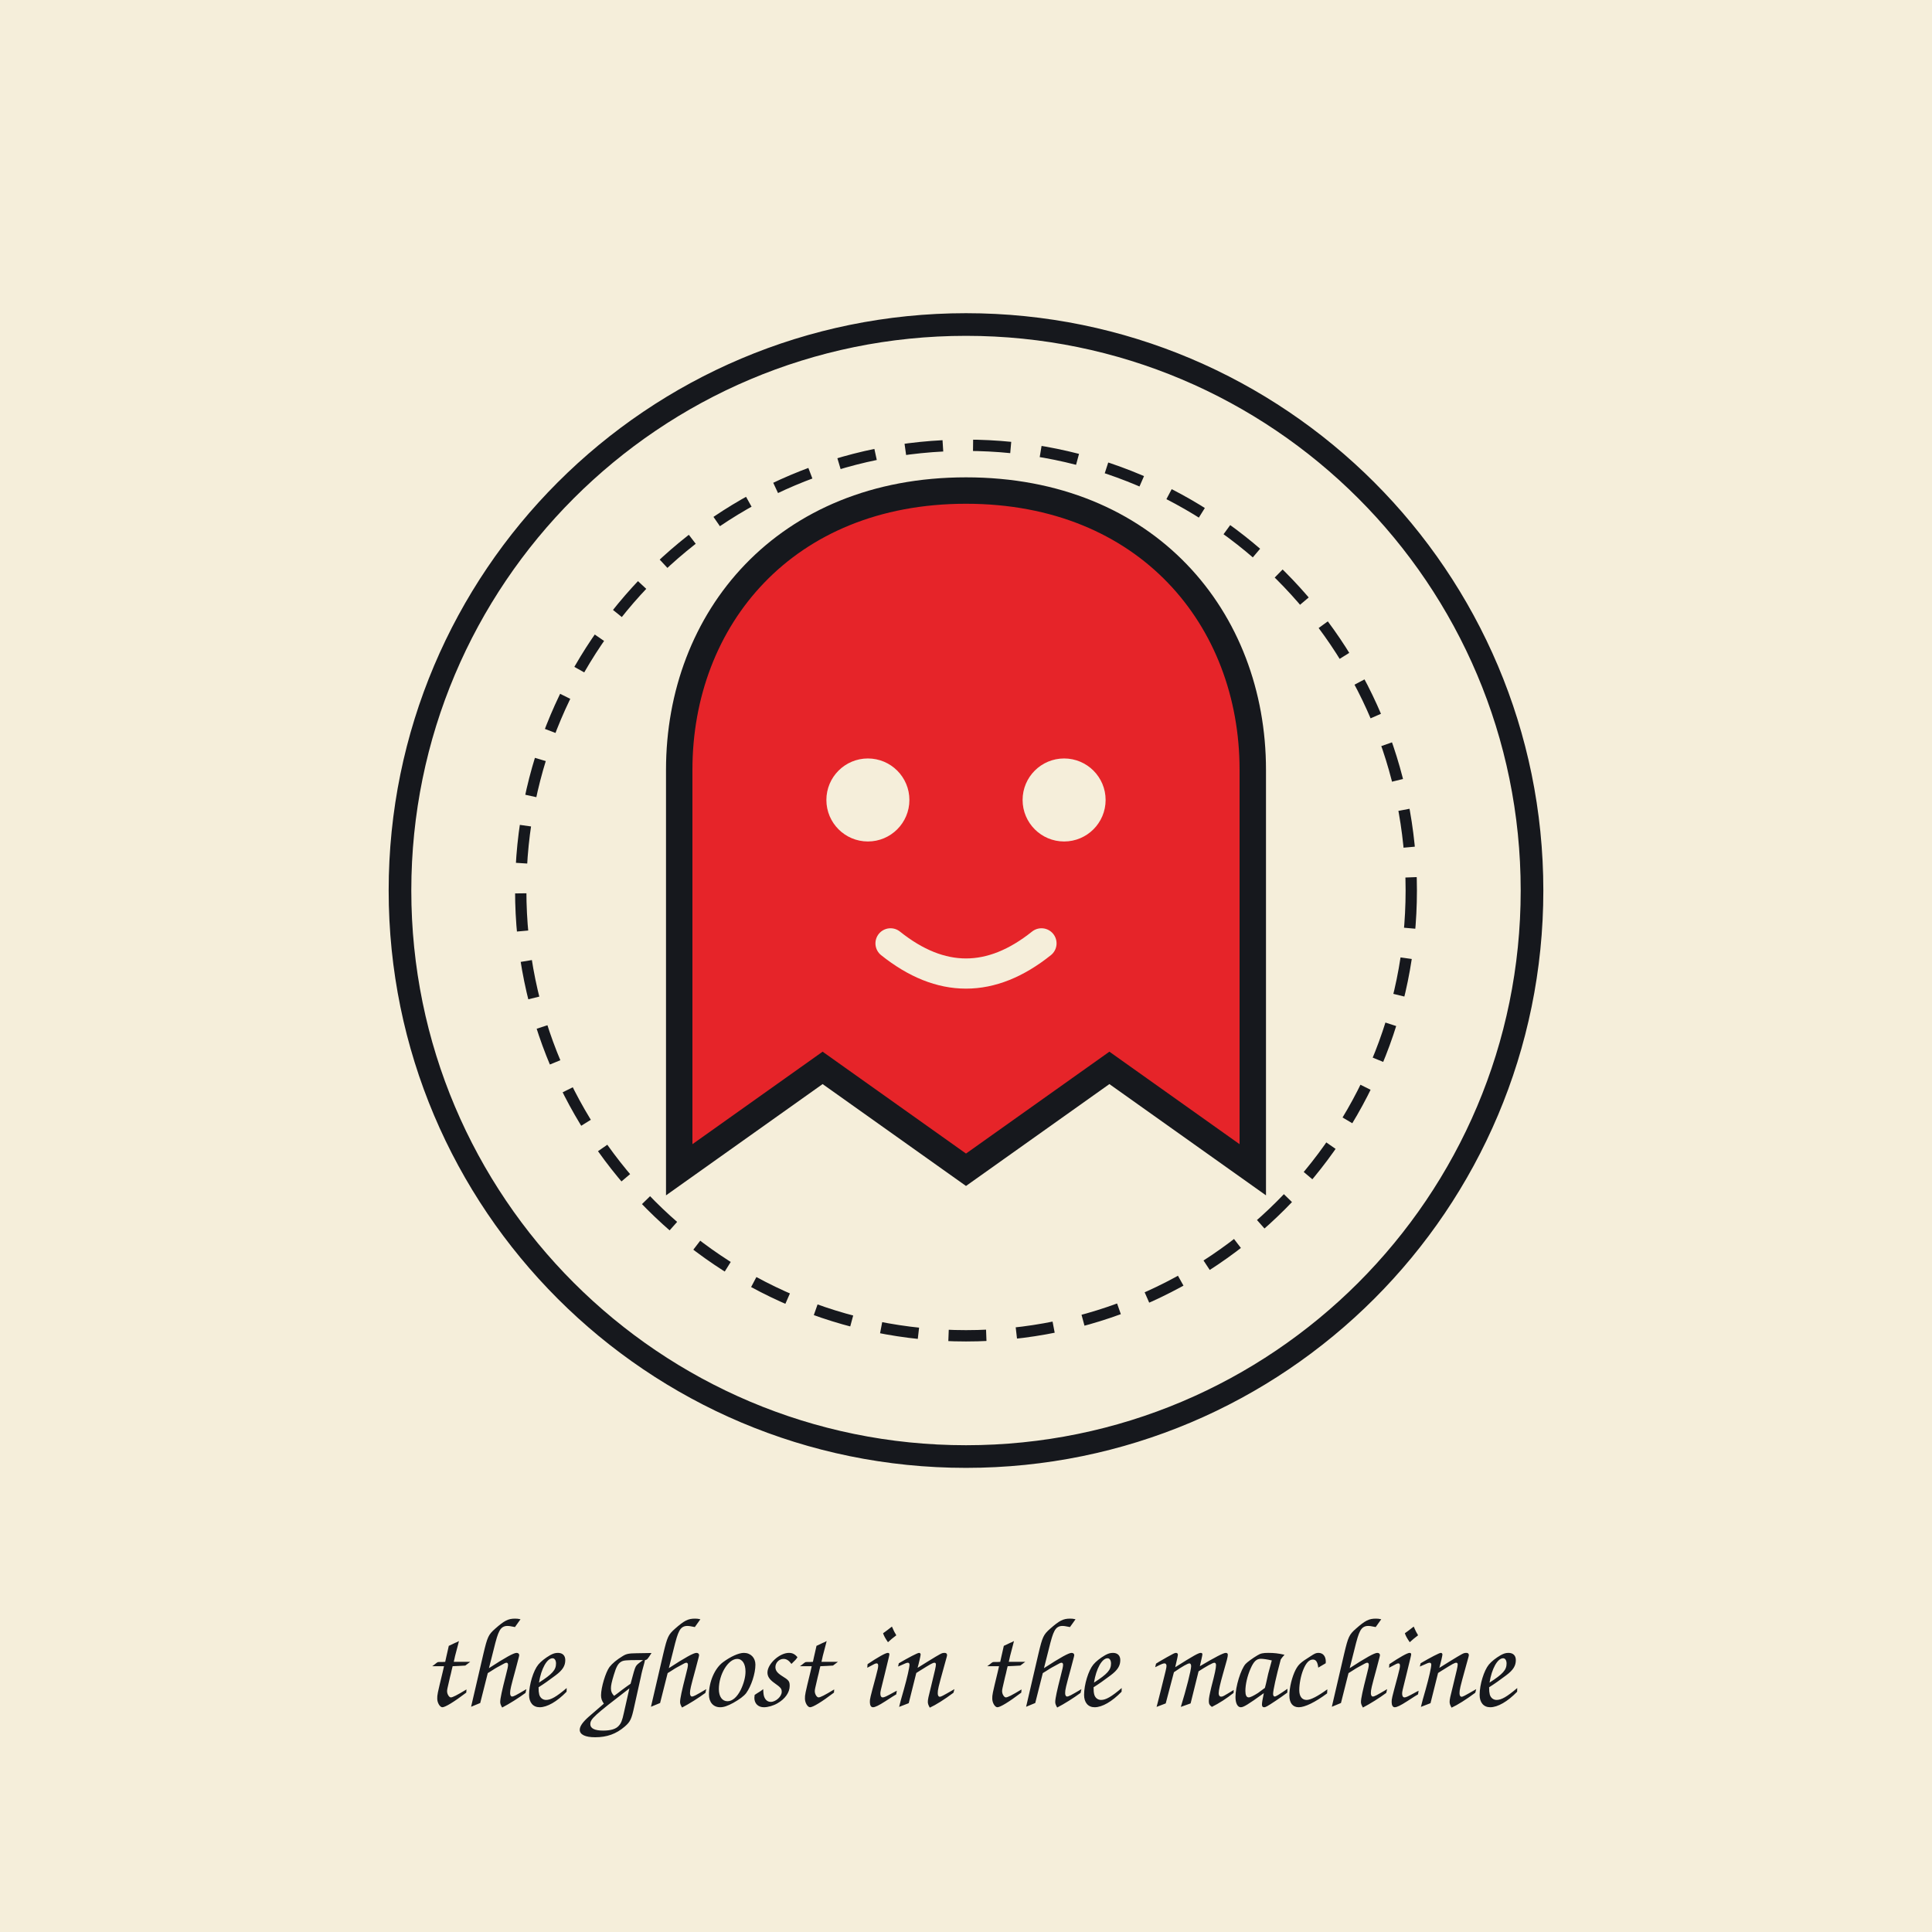
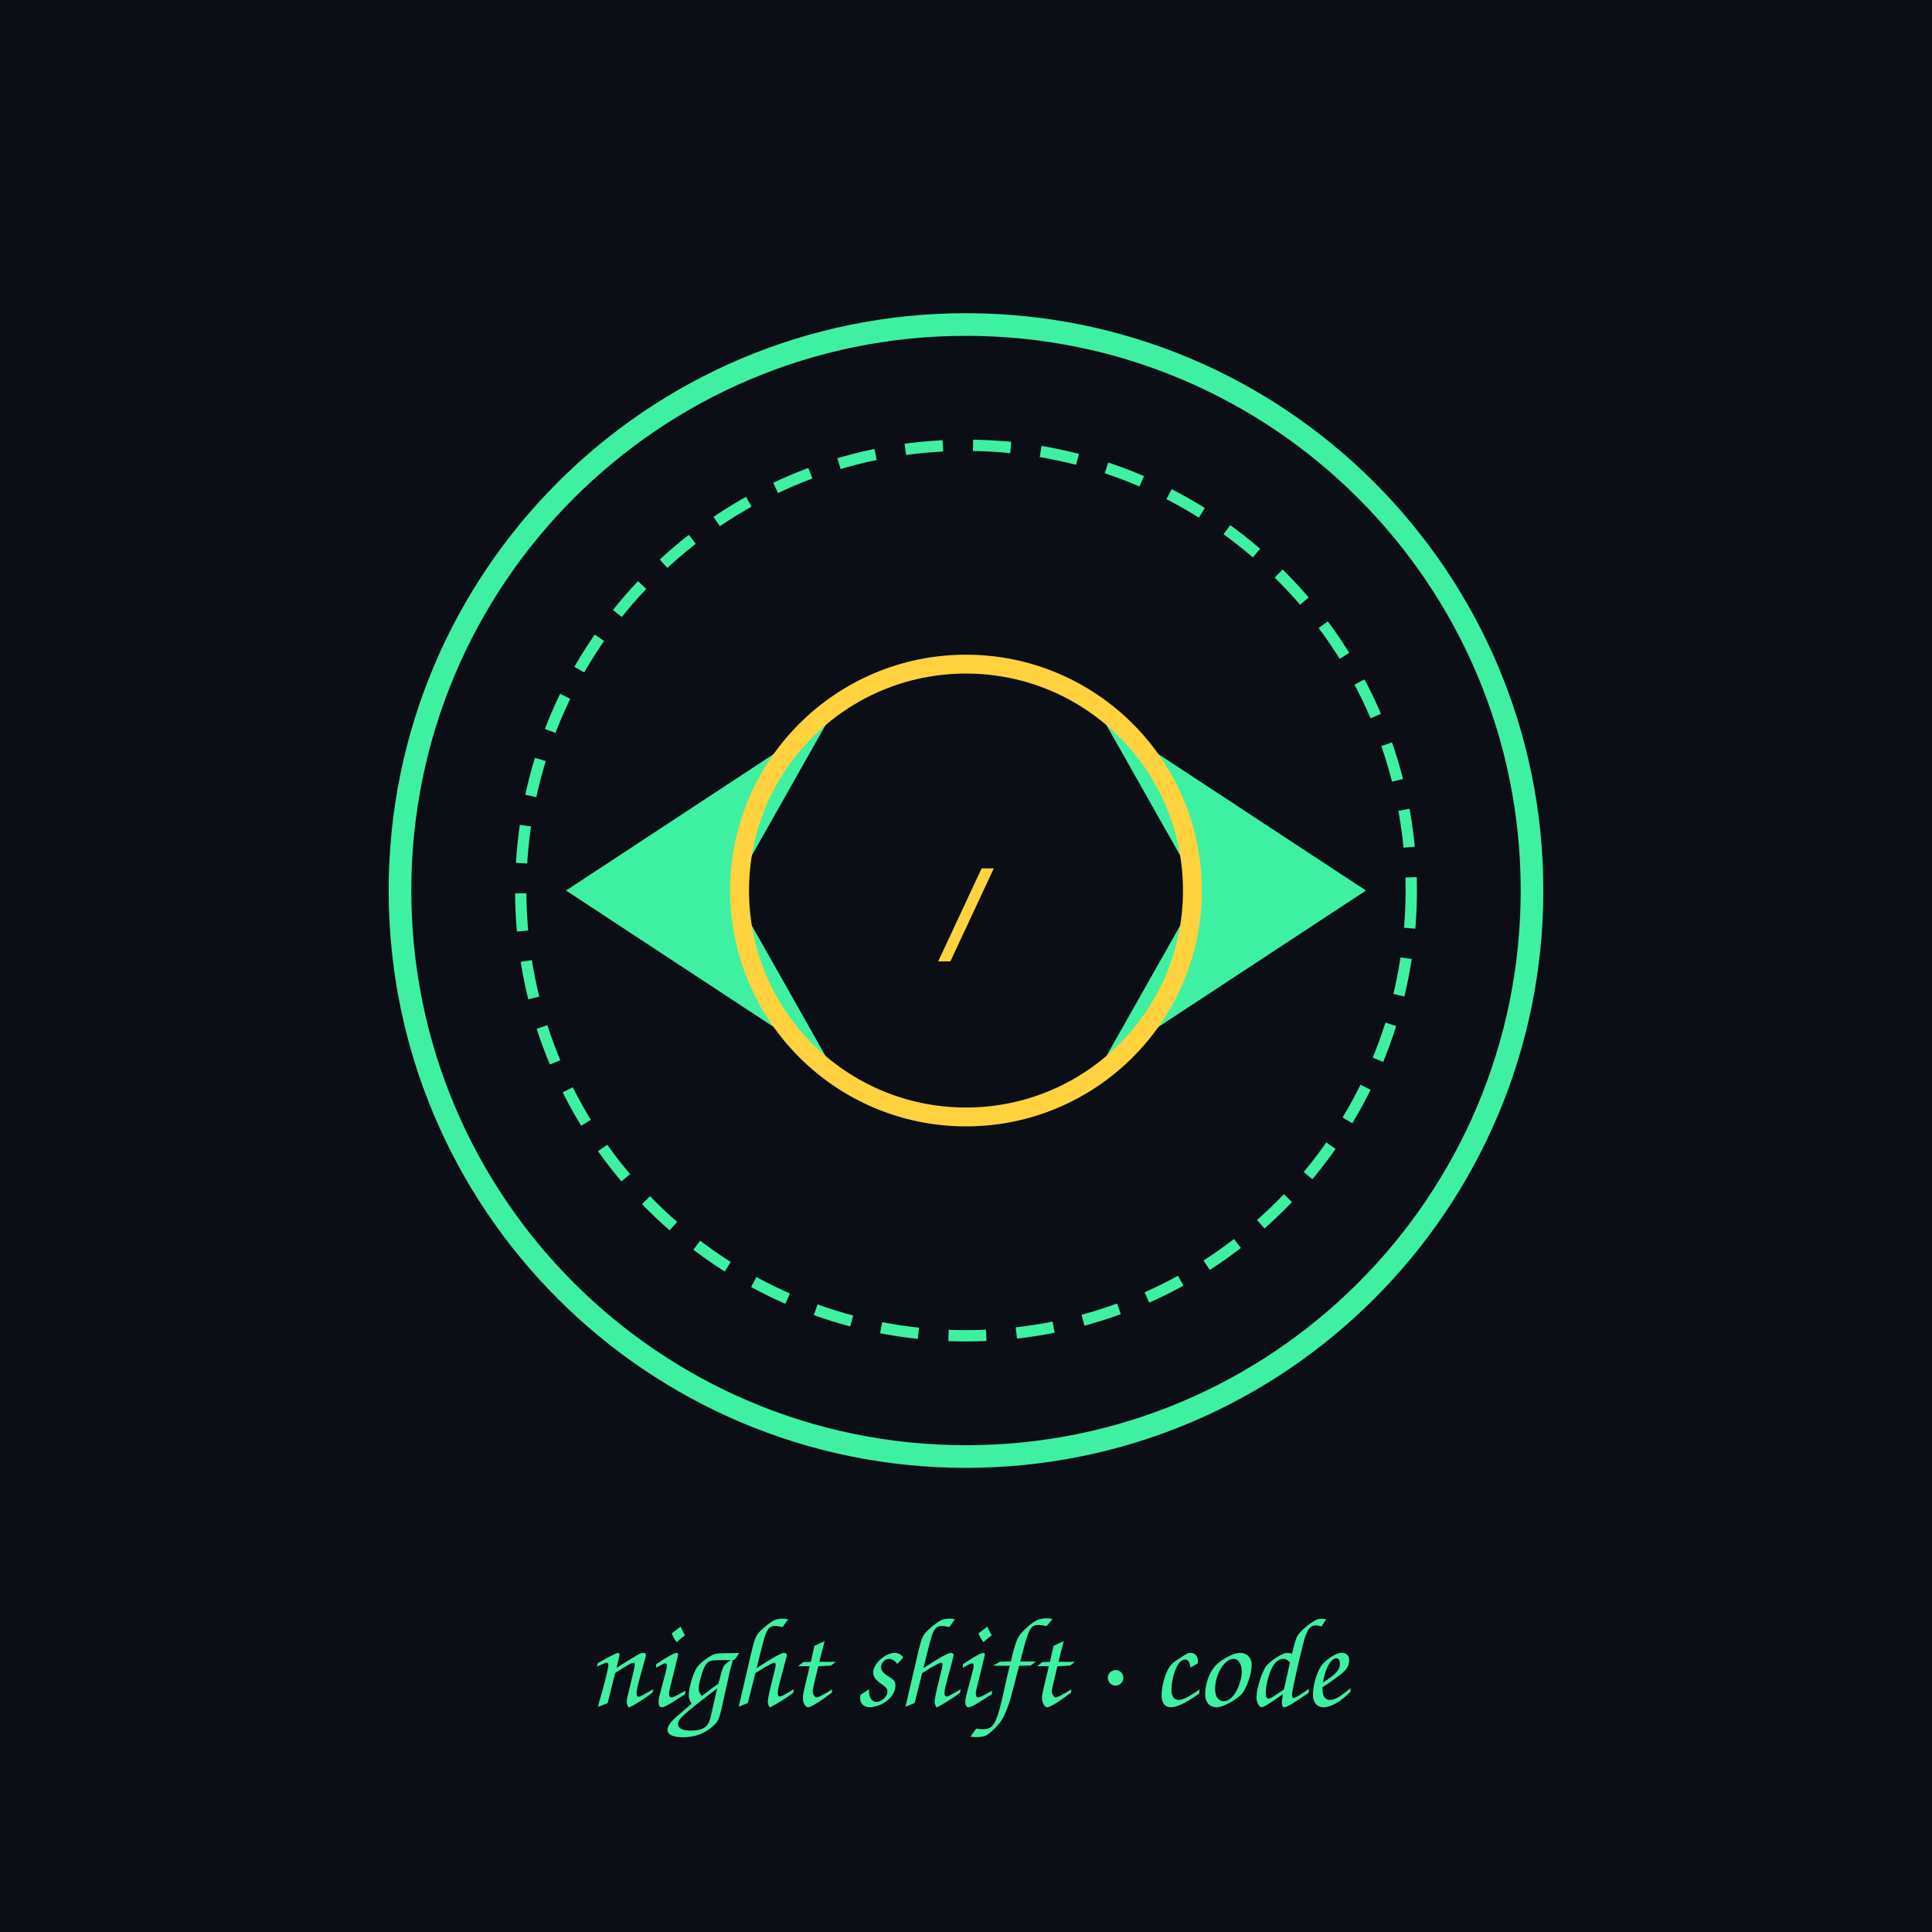
<svg xmlns="http://www.w3.org/2000/svg" viewBox="0 0 512 512">
-   <rect width="512" height="512" fill="#f5eeda" />
-   <circle cx="256" cy="236" r="150" fill="none" stroke="#16181d" stroke-width="6" />
-   <circle cx="256" cy="236" r="118" fill="none" stroke="#16181d" stroke-width="3" stroke-dasharray="10 8" />
-   <path d="M256 130c48 0 76 34 76 74v106l-38-27-38 27-38-27-38 27V204c0-40 28-74 76-74z" fill="#e62429" stroke="#16181d" stroke-width="7" />
-   <circle cx="230" cy="212" r="11" fill="#f5eeda" />
-   <circle cx="282" cy="212" r="11" fill="#f5eeda" />
-   <path d="M236 250q20 16 40 0" stroke="#f5eeda" stroke-width="8" fill="none" stroke-linecap="round" />
-   <text x="256" y="452" text-anchor="middle" font-family="Bangers, cursive" font-size="34" fill="#16181d">the ghost in the machine</text>
+   <rect width="512" height="512" fill="#0b0e14" />
+   <circle cx="256" cy="236" r="150" fill="none" stroke="#3ef0a2" stroke-width="6" />
+   <circle cx="256" cy="236" r="118" fill="none" stroke="#3ef0a2" stroke-width="3" stroke-dasharray="10 8" />
+   <g fill="#3ef0a2">
+     <path d="M150 236l70-46-26 46 26 46z" />
+     <path d="M362 236l-70-46 26 46-26 46z" />
+     <path d="M262 204l-24 64" />
+   </g>
+   <circle cx="256" cy="236" r="60" fill="none" stroke="#ffd23e" stroke-width="5" />
+   <text x="256" y="252" text-anchor="middle" font-family="monospace" font-weight="700" font-size="30" fill="#ffd23e">/</text>
+   <text x="256" y="452" text-anchor="middle" font-family="Bangers, cursive" font-size="34" fill="#3ef0a2">night shift · code</text>
</svg>
